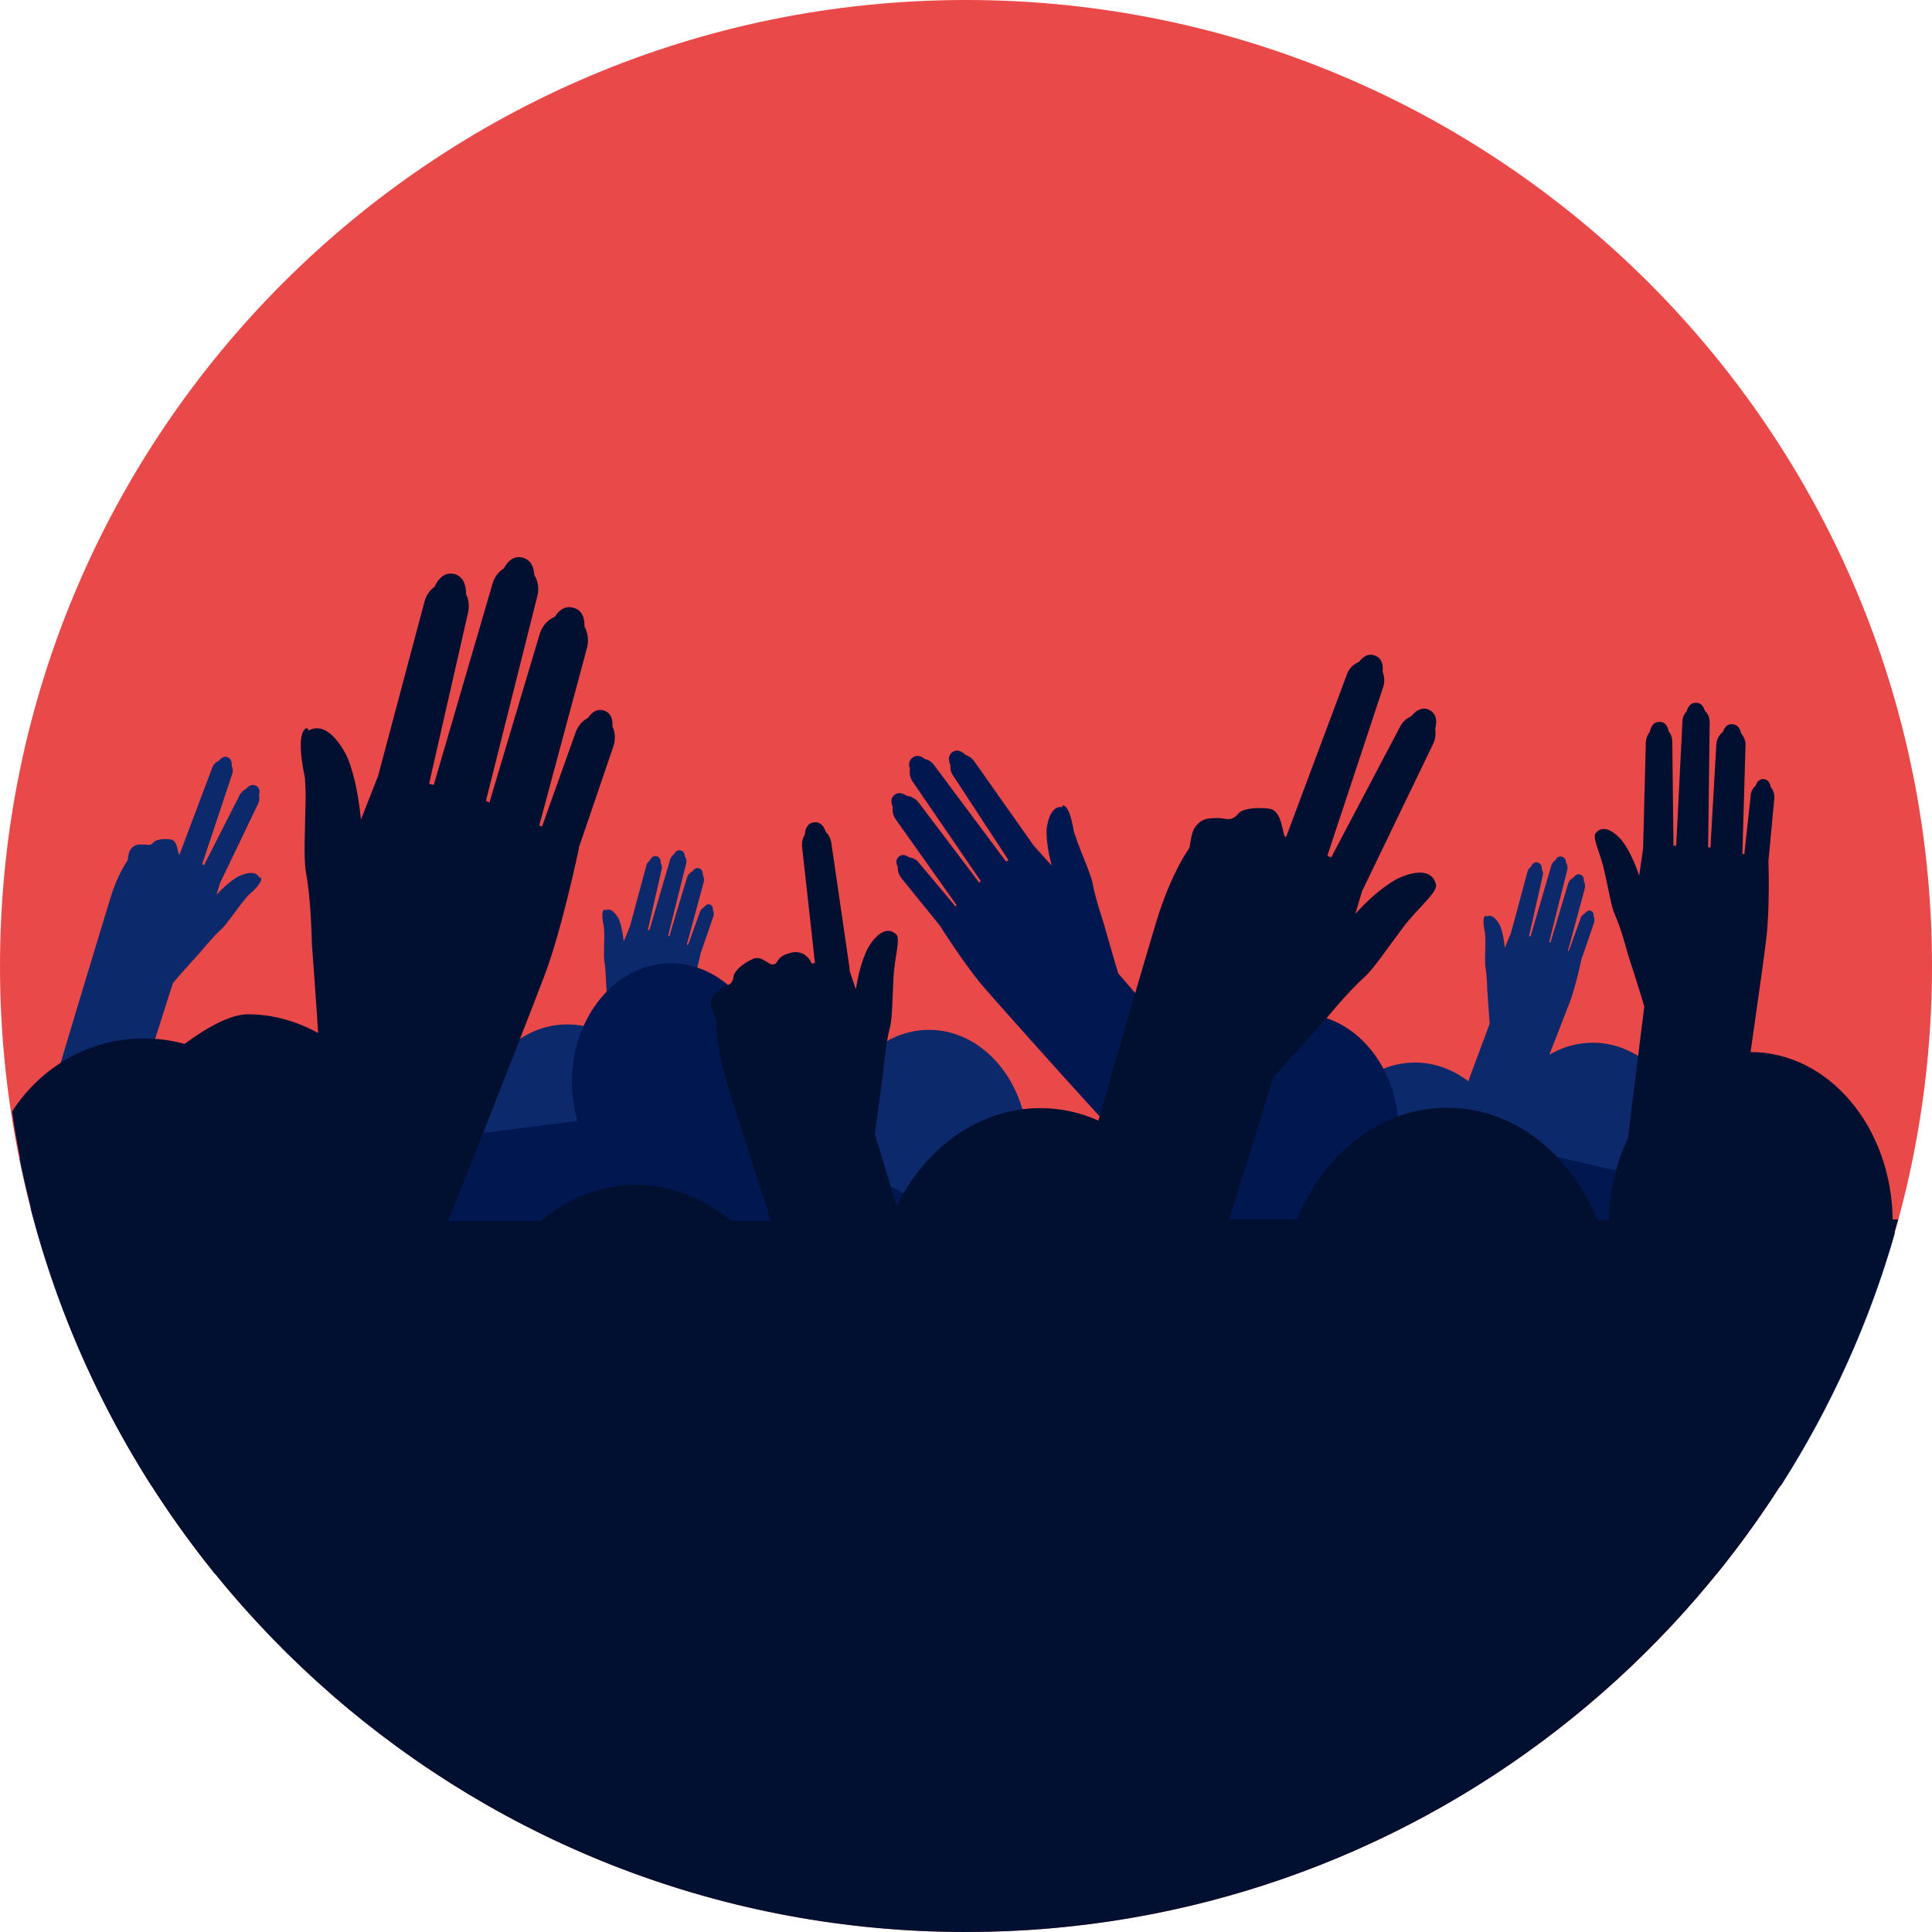
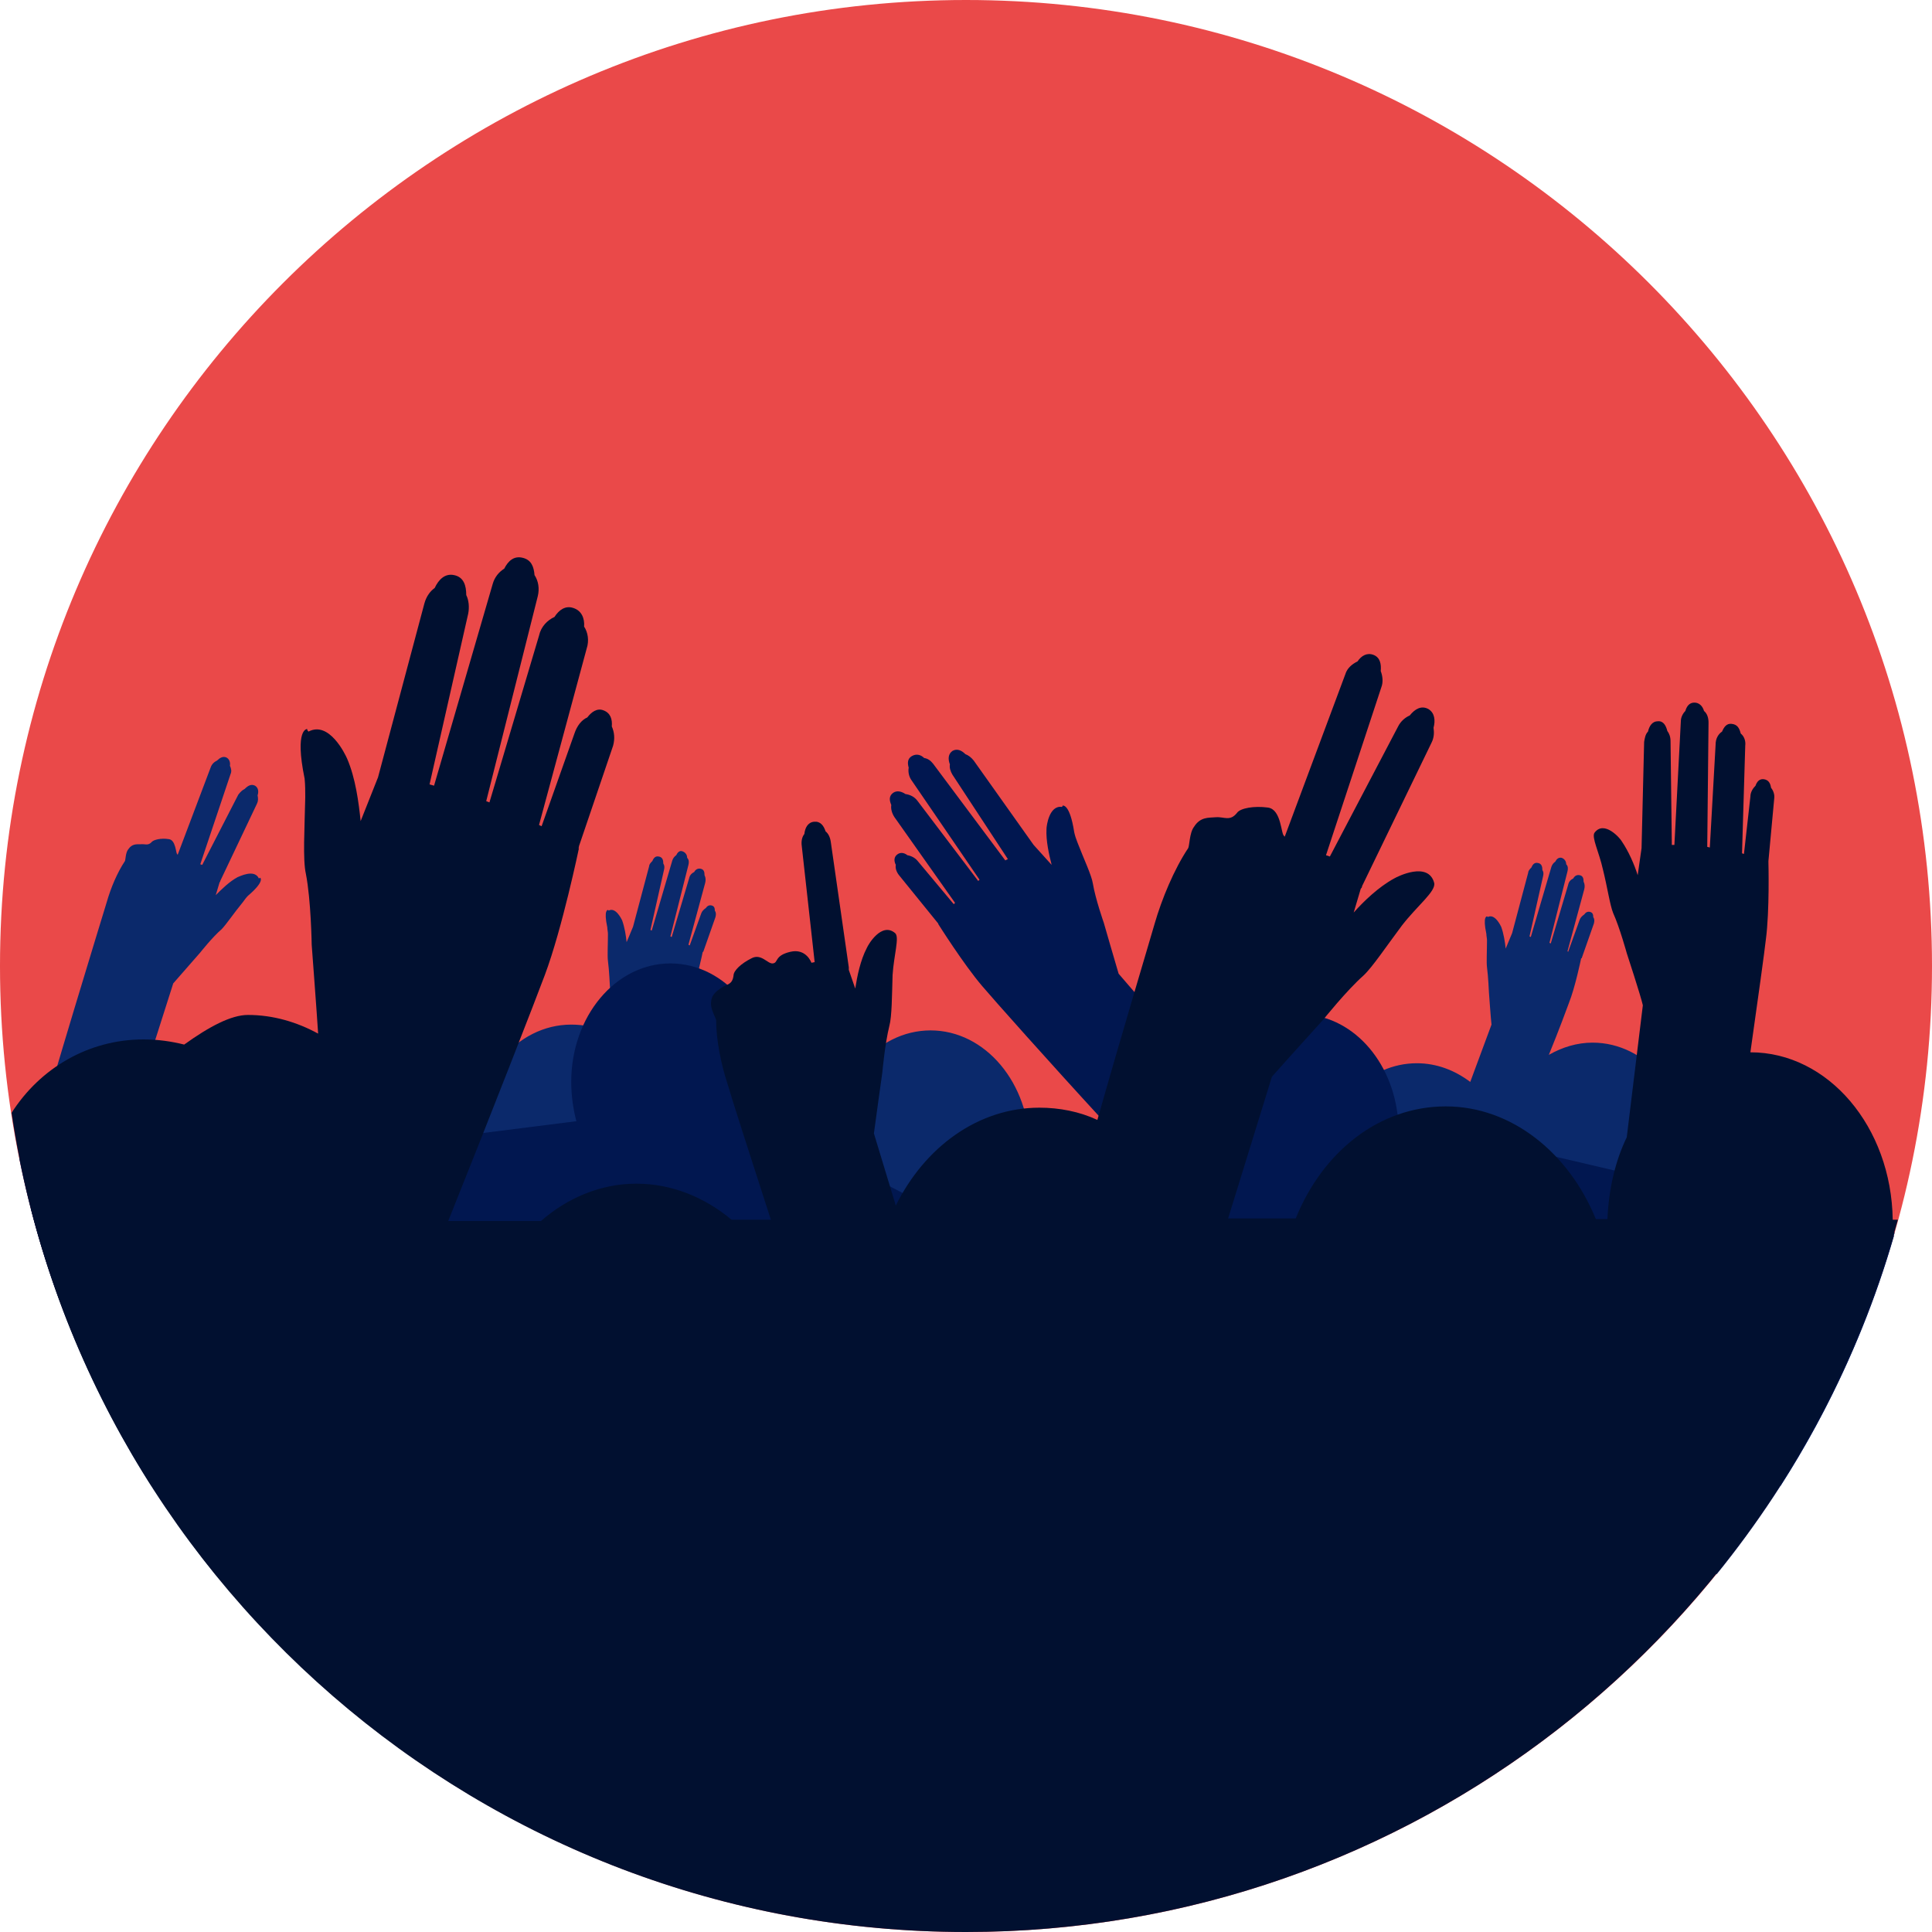
- <svg xmlns="http://www.w3.org/2000/svg" version="1.1" id="Layer_1" x="0px" y="0px" viewBox="0 0 496.2 496.2" style="enable-background:new 0 0 496.2 496.2;" xml:space="preserve">
-   <path style="fill:#EA4949;" d="M496.2,248.1C496.2,111.1,385.1,0,248.1,0C111.1,0,0,111.1,0,248.1s111.1,248.1,248.1,248.1  S496.2,385.1,496.2,248.1z" />
-   <path style="fill:#0B296B;" d="M434.4,297.3c-0.4-16.3-11.6-29.5-25.3-29.5c-4,0-7.8,1.1-11.2,3.1c2.6-6.5,4.6-11.9,5.2-13.3  c1.6-4.2,3.1-11.4,3.1-11.4l0,0c0-0.1,0-0.1,0.1-0.2l3.1-9c0.2-0.6,0.1-1.2-0.1-1.7c0-0.6-0.1-1.2-0.8-1.4c-0.6-0.2-1.1,0.2-1.5,0.7  c-0.5,0.3-1,0.8-1.1,1.4l-3,8.3l-0.2-0.1l4.3-15.9c0.2-0.7,0.1-1.4-0.2-2c0-0.8-0.2-1.5-1-1.7c-0.7-0.2-1.3,0.2-1.7,0.8  c-0.6,0.3-1.2,0.9-1.4,1.7l-4.5,15l-0.3-0.2l4.6-18.4c0.2-0.7,0.1-1.4-0.3-1.9c0-0.7-0.3-1.4-1.1-1.6c-0.8-0.2-1.3,0.3-1.7,1  c-0.5,0.3-0.8,0.8-1,1.4l-5.3,18.1l-0.4-0.1l3.5-15.4c0.2-0.6,0.1-1.2-0.2-1.7c0-0.8-0.2-1.6-1.1-1.8c-0.8-0.2-1.4,0.4-1.7,1.1  c-0.4,0.3-0.8,0.8-0.9,1.3l-4.2,15.6l-1.6,3.9c-0.2-1.7-0.5-3.8-1.2-5.6c-0.2-0.4-1.7-3.4-3.5-2.4c0-0.1-0.1-0.1-0.2-0.2  c0,0-1.2-0.1-0.2,4.4l0,0c0,0.5,0.1,1.1,0.1,1.7c0,2.8-0.2,5.6,0,6.9c0.4,2.4,0.5,6.4,0.5,6.4s0.5,6.9,0.6,8.3l-5.5,14.8  c-3.9-3-8.6-4.8-13.7-4.8c-12.2,0-22.5,10.4-24.8,24.2h-74.7c0-0.7,0.1-1.5,0.1-2.2c0-16.8-11.4-30.4-25.4-30.4  s-25.4,13.6-25.4,30.4c0,0.7,0,1.5,0.1,2.2h-42.2c0.1-1.2,0.2-2.4,0.2-3.6c0-5.4-1.2-10.5-3.3-14.9c4-10.1,8.1-20.5,8.9-22.6  c1.6-4.2,3.1-11.4,3.1-11.4l0,0c0-0.1,0-0.1,0.1-0.2l3.1-9c0.2-0.6,0.1-1.2-0.1-1.7c0-0.6-0.1-1.2-0.8-1.4c-0.6-0.2-1.1,0.2-1.5,0.7  c-0.5,0.3-1,0.8-1.1,1.4l-3,8.3l-0.3-0.1l4.3-15.9c0.2-0.7,0.1-1.4-0.2-2c0-0.8-0.2-1.5-1-1.7c-0.7-0.2-1.3,0.2-1.7,0.8  c-0.6,0.3-1.2,0.9-1.4,1.7l-4.5,15l-0.3-0.2l4.6-18.4c0.2-0.7,0.1-1.4-0.3-1.9c0-0.7-0.3-1.4-1.1-1.6c-0.8-0.2-1.3,0.3-1.7,1  c-0.5,0.3-0.8,0.8-1,1.4l-5.3,18.1l-0.4-0.1l3.5-15.4c0.2-0.6,0.1-1.2-0.2-1.7c0-0.8-0.2-1.6-1.1-1.8c-0.8-0.2-1.4,0.4-1.7,1.1  c-0.4,0.3-0.8,0.8-0.9,1.3l-4.2,15.6l-1.6,3.9c-0.2-1.7-0.5-3.8-1.2-5.6c-0.2-0.4-1.7-3.4-3.5-2.4c0-0.1-0.1-0.1-0.2-0.2  c0,0-1.2-0.1-0.2,4.5l0,0c0,0.5,0.1,1.1,0.1,1.7c0,2.8-0.2,5.6,0,6.9c0.4,2.4,0.5,6.4,0.5,6.4s0.5,6.9,0.6,8.3l-1.4,3.7  c-2.8-1.3-5.9-2-9.2-2c-14,0-25.4,13.6-25.4,30.4c0,1.2,0.1,2.4,0.2,3.6H30.2l14.2-44.6c1.1-1.4,7-7.9,7-7.9s3.2-3.9,5.5-6  c1.2-1.1,3.2-4.1,5.4-6.9c0.5-0.6,0.9-1.1,1.4-1.7l0,0c4.5-3.8,3.2-4.7,3.2-4.7c-0.1,0-0.2,0.1-0.3,0.1c-1.1-2.4-4.9-0.5-5.4-0.3  c-2.1,1.2-4.1,3.1-5.6,4.7l1-3.3c0.1-0.1,0.1-0.2,0.2-0.3l9.5-19.8c0.3-0.7,0.4-1.4,0.2-2.1c0.3-1,0.2-2-0.7-2.5  c-1-0.5-1.9,0-2.6,0.8c-0.6,0.3-1.2,0.8-1.6,1.5l-9.2,18.1l-0.5-0.2l7.7-23.1c0.3-0.7,0.2-1.5-0.1-2.2c0.1-0.9-0.1-1.8-1-2.2  s-1.7,0.1-2.3,0.9c-0.7,0.3-1.4,0.9-1.7,1.8l-8.4,22.3c0,0-0.1,0-0.1-0.1c-0.4-0.2-0.3-3.6-2.2-3.8c-2-0.3-3.8,0.1-4.3,0.7  c-1,1.2-1.8,0.5-2.9,0.6c-1,0-2.1-0.1-3.1,1.3c-0.6,0.8-0.6,2.7-0.8,2.9c-2,2.9-3.6,6.9-4.6,10.4c-1.3,4.3-14.4,47-19.6,66H5  c6.1,30.4,17.8,58.8,33.9,84.1h418.5c12.7-19.9,22.7-41.8,29.3-65L434.4,297.3z" />
-   <path style="fill:#011750;" d="M359.1,287.6c-1.3-15.3-12.1-27.2-25.2-27.2c-10.1,0-18.8,7-22.9,17.2L287.2,250  c-0.7-2.2-3.8-13.1-3.8-13.1s-2.1-6.2-2.8-10.1c-0.4-2.1-2.3-6.3-3.9-10.6c-0.3-0.9-0.6-1.8-0.9-2.6l0,0c-1.2-7.5-2.9-6.7-2.9-6.7  c0,0.1-0.1,0.3-0.1,0.4c-3.3-0.5-3.9,5-4,5.7c-0.1,3.1,0.6,6.6,1.3,9.3l-4.6-5.1l-15.3-21.7c-0.6-0.8-1.3-1.3-2.2-1.6  c-1-1-2.2-1.5-3.3-0.8c-1.2,0.8-1.2,2.1-0.6,3.4c-0.1,0.9,0.1,1.9,0.7,2.7l14.2,21.7l-0.6,0.4l-18.5-24.8c-0.6-0.8-1.4-1.4-2.3-1.5  c-0.9-0.8-2-1.2-3.1-0.5s-1.2,1.9-0.8,3c-0.2,1,0,2.1,0.6,3.1l17.6,25.7l-0.4,0.4L236,206.2c-0.8-1.1-2-1.7-3.1-1.8  c-1-0.7-2.1-1-3.1-0.3c-1.1,0.8-1,2-0.5,3.2c-0.2,1,0.1,2.2,0.8,3.2l15.6,22l-0.3,0.3l-9.3-11.1c-0.7-0.9-1.6-1.4-2.6-1.5  c-0.8-0.6-1.8-0.9-2.6-0.2c-0.9,0.7-0.8,1.7-0.3,2.7c-0.1,0.9,0.2,1.9,0.8,2.7l9.9,12.2c0.1,0.1,0.1,0.2,0.2,0.3l0,0  c0,0,6.5,10.3,11.3,15.8c2.7,3.1,17.4,19.7,30.7,34.2l-48.6,20l-38.6-20c0.9-3.2,1.4-6.6,1.4-10.1c0-16.8-11.4-30.4-25.4-30.4  s-25.4,13.6-25.4,30.4c0,3.5,0.5,6.9,1.4,10.1L7.9,305.7v4.8c9,34.8,25.4,66.6,47.3,93.7h385.7c20.5-25.3,36.2-54.8,45.5-86.9  L359.1,287.6z" />
-   <path style="fill:#011030;" d="M248.1,496.2c114.5,0,210.8-77.5,239.4-183h-1.4c-0.3-23.8-16.5-43-36.5-43l0,0c2-13.9,3.7-26,4-28.9  c1-7.5,0.6-19.9,0.6-19.9l0,0c0-0.1,0-0.2,0-0.3l1.5-16.1c0.1-1.1-0.3-2.1-0.9-2.8c-0.2-1.1-0.7-2-1.8-2.1c-1.1-0.1-1.8,0.7-2.1,1.7  c-0.7,0.6-1.3,1.6-1.3,2.8l-1.6,14.8l-0.5-0.1l0.8-27.7c0.1-1.3-0.4-2.4-1.1-3.2c-0.3-1.3-0.9-2.3-2.3-2.4c-1.3-0.1-2,0.8-2.4,2  c-1,0.7-1.6,1.9-1.7,3.3l-1.5,26.4l-0.6-0.1l0.4-32c0-1.2-0.4-2.3-1.2-3c-0.4-1.2-1.1-2.2-2.4-2.1c-1.3,0-2,1-2.3,2.2  c-0.7,0.7-1.1,1.6-1.1,2.7l-1.6,31.8h-0.7l-0.3-26.6c0-1.1-0.3-2-0.9-2.7c-0.3-1.4-1-2.6-2.5-2.5c-1.4,0-2.1,1.2-2.4,2.6  c-0.6,0.7-0.9,1.6-1,2.6l-0.7,27.3l-1,7c-0.9-2.7-2.3-6.1-4.2-8.7c-0.4-0.6-4.4-5.4-7-2.2c-0.9,1.2,1.2,5,2.2,9.5  c1.1,4.7,1.8,9.3,2.7,11.3c1.7,3.7,3.4,10.3,3.4,10.3s3.6,11.1,4.2,13.4l-4.2,33.9c-3,6.2-4.7,13.4-4.9,21h-2.9  c-6.9-17.1-21.6-28.9-38.6-28.9s-31.6,11.6-38.6,28.7h-17.4l11.3-36.4c2.1-2.5,13.2-14.7,13.2-14.7s6-7.4,10.3-11.2  c2.3-2.1,6-7.6,10-12.9c3.9-5.1,8.8-8.8,8.3-10.9c-1.5-5.6-9.4-1.7-10.3-1.2c-3.9,2.2-7.7,5.8-10.4,8.8l1.8-6.1  c0.1-0.2,0.3-0.4,0.4-0.7l17.8-36.9c0.6-1.3,0.7-2.6,0.5-3.8c0.5-1.9,0.4-3.8-1.4-4.8s-3.5,0-4.8,1.6c-1.2,0.5-2.3,1.5-2.9,2.8  l-17.6,33.4l-1-0.4l14.3-43.2c0.5-1.4,0.4-2.8-0.1-4.1c0.2-1.8-0.2-3.4-1.9-4.1c-1.7-0.7-3.1,0.2-4.2,1.6c-1.4,0.6-2.6,1.7-3.1,3.3  L330.3,215c-0.1,0-0.1-0.1-0.2-0.1c-0.8-0.3-0.6-6.7-4.1-7.2c-3.7-0.5-7.1,0.1-8,1.3c-1.9,2.3-3.3,1-5.4,1.1  c-1.9,0.1-3.9-0.2-5.7,2.4c-1.1,1.5-1.2,5-1.5,5.4c-3.7,5.4-6.7,13-8.6,19.4c-1.4,4.7-8.1,27.2-14.7,50.5c-4.7-2.1-9.7-3.2-14.9-3.2  c-15.7,0-29.5,10.1-36.9,25.2l-5.6-18.5c0.3-2.6,2.1-15.6,2.1-15.6s0.6-7.5,1.8-12c0.6-2.4,0.6-7.7,0.9-13c0.3-5.1,1.9-9.8,0.6-10.8  c-3.4-3-6.9,3-7.3,3.8c-1.6,3.2-2.5,7.3-3,10.4l-1.6-4.8c0-0.2,0-0.4,0-0.6l-4.7-32.3c-0.2-1.1-0.7-2.1-1.4-2.7  c-0.5-1.5-1.4-2.7-3-2.5c-1.7,0.2-2.3,1.6-2.4,3.2c-0.6,0.9-0.8,2-0.7,3.1l3.3,29.8l0,0l-0.8,0.2c0,0-1.4-3.8-5.4-2.8s-3,2.8-4.5,3  c-1.4,0.2-3-2.6-5.5-1.3c-2.7,1.3-4.6,3.2-4.7,4.4c-0.3,2.4-1.8,2.1-3.1,3.1c-1.2,0.9-2.7,1.6-2.7,4.1c0,1.5,1.4,3.8,1.4,4.2  c0,5.2,1.4,11.5,2.9,16.6c1,3.4,5.8,18.4,11.1,34.8h-10.1c-7-5.8-15.4-9.3-24.5-9.3s-17.6,3.4-24.5,9.3h-23.8  c11.4-28.5,22.6-57.4,24.8-63.2c4.5-11.9,8.8-32.6,8.8-32.6h-0.1c0.1-0.2,0.1-0.4,0.2-0.5l8.8-25.8c0.5-1.8,0.4-3.5-0.3-4.9  c0.1-1.8-0.3-3.5-2.2-4.1c-1.7-0.6-3.2,0.5-4.1,1.9c-1.5,0.7-2.7,2.2-3.3,4.1l-8.5,23.8l-0.7-0.3l12.2-45.4c0.6-2,0.3-4.1-0.6-5.7  c0.1-2.2-0.6-4.2-2.8-4.8c-2-0.6-3.7,0.5-4.8,2.3c-1.9,0.8-3.4,2.5-4,4.8l-12.8,42.9l-0.9-0.4l13.2-52.6c0.5-2,0.2-3.9-0.8-5.5  c-0.1-2.1-0.9-3.9-3.1-4.4c-2.2-0.5-3.7,0.9-4.7,2.8c-1.4,0.8-2.4,2.2-2.9,3.9l-15.1,51.7l-1.2-0.3l10-43.9c0.4-1.7,0.2-3.4-0.5-4.8  c0-2.4-0.7-4.6-3.1-5.2c-2.3-0.5-4,1.1-5,3.3c-1.2,0.9-2.2,2.2-2.6,3.9l-11.9,44.7l-4.4,11.2c-0.5-4.8-1.4-11-3.5-16  c-0.5-1.1-4.7-9.7-9.9-6.9c-0.1-0.2-0.3-0.4-0.4-0.6c0,0-3.3-0.2-0.6,12.7l0,0c0.1,1.6,0.2,3.2,0.2,4.8c-0.1,8.1-0.6,16,0.1,19.7  c1.3,6.8,1.5,18.2,1.5,18.2s1.3,17.5,1.6,22.9c-5.5-3-11.6-4.8-18-4.8c-4.3,0-10,3-16.3,7.6c-3.3-0.9-6.8-1.4-10.4-1.4  c-14.2,0-26.7,7.5-33.9,18.8C20.5,404.5,123.6,496.2,248.1,496.2z" />
-   <g>
- </g>
-   <g>
- </g>
-   <g>
- </g>
-   <g>
- </g>
-   <g>
- </g>
-   <g>
- </g>
-   <g>
- </g>
-   <g>
- </g>
-   <g>
- </g>
-   <g>
- </g>
-   <g>
- </g>
-   <g>
- </g>
-   <g>
- </g>
-   <g>
- </g>
-   <g>
- </g>
+ <svg xmlns="http://www.w3.org/2000/svg" version="1.1" id="Layer_1" x="0px" y="0px" viewBox="0 0 300 300" style="enable-background:new 0 0 300 300;" xml:space="preserve">
+   <style type="text/css">
+ 	.st0{fill:#EA4949;}
+ 	.st1{fill:#0B296B;}
+ 	.st2{fill:#011750;}
+ 	.st3{fill:#011030;}
+ </style>
+   <path class="st0" d="M300,150C300,67.2,232.8,0,150,0S0,67.2,0,150s67.2,150,150,150S300,232.8,300,150z" />
+   <path class="st1" d="M262.6,179.7c-0.2-9.9-7-17.8-15.3-17.8c-2.4,0-4.7,0.7-6.8,1.9c1.6-3.9,2.8-7.2,3.1-8c1-2.5,1.9-6.9,1.9-6.9  l0,0c0-0.1,0-0.1,0.1-0.1l1.9-5.4c0.1-0.4,0.1-0.7-0.1-1c0-0.4-0.1-0.7-0.5-0.8c-0.4-0.1-0.7,0.1-0.9,0.4c-0.3,0.2-0.6,0.5-0.7,0.8  l-1.8,5l-0.1-0.1l2.6-9.6c0.1-0.4,0.1-0.8-0.1-1.2c0-0.5-0.1-0.9-0.6-1c-0.4-0.1-0.8,0.1-1,0.5c-0.4,0.2-0.7,0.5-0.8,1l-2.7,9.1  l-0.2-0.1l2.8-11.1c0.1-0.4,0.1-0.8-0.2-1.1c0-0.4-0.2-0.8-0.7-1c-0.5-0.1-0.8,0.2-1,0.6c-0.3,0.2-0.5,0.5-0.6,0.8l-3.2,10.9  l-0.2-0.1l2.1-9.3c0.1-0.4,0.1-0.7-0.1-1c0-0.5-0.1-1-0.7-1.1c-0.5-0.1-0.8,0.2-1,0.7c-0.2,0.2-0.5,0.5-0.5,0.8l-2.5,9.4l-1,2.4  c-0.1-1-0.3-2.3-0.7-3.4c-0.1-0.2-1-2.1-2.1-1.5c0-0.1-0.1-0.1-0.1-0.1c0,0-0.7-0.1-0.1,2.7l0,0c0,0.3,0.1,0.7,0.1,1  c0,1.7-0.1,3.4,0,4.2c0.2,1.5,0.3,3.9,0.3,3.9s0.3,4.2,0.4,5l-3.3,8.9c-2.4-1.8-5.2-2.9-8.3-2.9c-7.4,0-13.6,6.3-15,14.6h-45.2  c0-0.4,0.1-0.9,0.1-1.3c0-10.2-6.9-18.4-15.4-18.4s-15.4,8.2-15.4,18.4c0,0.4,0,0.9,0.1,1.3h-25.5c0.1-0.7,0.1-1.5,0.1-2.2  c0-3.3-0.7-6.3-2-9c2.4-6.1,4.9-12.4,5.4-13.7c1-2.5,1.9-6.9,1.9-6.9l0,0c0-0.1,0-0.1,0.1-0.1l1.9-5.4c0.1-0.4,0.1-0.7-0.1-1  c0-0.4-0.1-0.7-0.5-0.8c-0.4-0.1-0.7,0.1-0.9,0.4c-0.3,0.2-0.6,0.5-0.7,0.8l-1.8,5l-0.2-0.1l2.6-9.6c0.1-0.4,0.1-0.8-0.1-1.2  c0-0.5-0.1-0.9-0.6-1c-0.4-0.1-0.8,0.1-1,0.5c-0.4,0.2-0.7,0.5-0.8,1l-2.7,9.1l-0.2-0.1l2.8-11.1c0.1-0.4,0.1-0.8-0.2-1.1  c0-0.4-0.2-0.8-0.7-1s-0.8,0.2-1,0.6c-0.3,0.2-0.5,0.5-0.6,0.8l-3.2,10.9l-0.2-0.1l2.1-9.3c0.1-0.4,0.1-0.7-0.1-1  c0-0.5-0.1-1-0.7-1.1c-0.5-0.1-0.8,0.2-1,0.7c-0.2,0.2-0.5,0.5-0.5,0.8l-2.5,9.4l-1,2.4c-0.1-1-0.3-2.3-0.7-3.4  c-0.1-0.2-1-2.1-2.1-1.5c0-0.1-0.1-0.1-0.1-0.1c0,0-0.7-0.1-0.1,2.7l0,0c0,0.3,0.1,0.7,0.1,1c0,1.7-0.1,3.4,0,4.2  c0.2,1.5,0.3,3.9,0.3,3.9s0.3,4.2,0.4,5l-0.8,2.2c-1.7-0.8-3.6-1.2-5.6-1.2c-8.5,0-15.4,8.2-15.4,18.4c0,0.7,0.1,1.5,0.1,2.2H18.3  l8.6-27c0.7-0.8,4.2-4.8,4.2-4.8s1.9-2.4,3.3-3.6c0.7-0.7,1.9-2.5,3.3-4.2c0.3-0.4,0.5-0.7,0.8-1l0,0c2.7-2.3,1.9-2.8,1.9-2.8  c-0.1,0-0.1,0.1-0.2,0.1c-0.7-1.5-3-0.3-3.3-0.2c-1.3,0.7-2.5,1.9-3.4,2.8l0.6-2c0.1-0.1,0.1-0.1,0.1-0.2l5.7-12  c0.2-0.4,0.2-0.8,0.1-1.3c0.2-0.6,0.1-1.2-0.4-1.5c-0.6-0.3-1.1,0-1.6,0.5c-0.4,0.2-0.7,0.5-1,0.9l-5.6,10.9l-0.3-0.1l4.7-14  c0.2-0.4,0.1-0.9-0.1-1.3c0.1-0.5-0.1-1.1-0.6-1.3c-0.5-0.2-1,0.1-1.4,0.5c-0.4,0.2-0.8,0.5-1,1.1l-5.1,13.5c0,0-0.1,0-0.1-0.1  c-0.2-0.1-0.2-2.2-1.3-2.3c-1.2-0.2-2.3,0.1-2.6,0.4c-0.6,0.7-1.1,0.3-1.8,0.4c-0.6,0-1.3-0.1-1.9,0.8c-0.4,0.5-0.4,1.6-0.5,1.8  c-1.2,1.8-2.2,4.2-2.8,6.3c-0.8,2.6-8.7,28.4-11.9,39.9H3c3.7,18.4,10.8,35.6,20.5,50.8h253c7.7-12,13.7-25.3,17.7-39.3L262.6,179.7  z" />
+   <path class="st2" d="M217.1,173.9c-0.8-9.3-7.3-16.4-15.2-16.4c-6.1,0-11.4,4.2-13.8,10.4l-14.4-16.7c-0.4-1.3-2.3-7.9-2.3-7.9  s-1.3-3.7-1.7-6.1c-0.2-1.3-1.4-3.8-2.4-6.4c-0.2-0.5-0.4-1.1-0.5-1.6l0,0c-0.7-4.5-1.8-4.1-1.8-4.1c0,0.1-0.1,0.2-0.1,0.2  c-2-0.3-2.4,3-2.4,3.4c-0.1,1.9,0.4,4,0.8,5.6l-2.8-3.1l-9.3-13.1c-0.4-0.5-0.8-0.8-1.3-1c-0.6-0.6-1.3-0.9-2-0.5  c-0.7,0.5-0.7,1.3-0.4,2.1c-0.1,0.5,0.1,1.1,0.4,1.6l8.6,13.1l-0.4,0.2l-11.2-15c-0.4-0.5-0.8-0.8-1.4-0.9c-0.5-0.5-1.2-0.7-1.9-0.3  c-0.7,0.4-0.7,1.1-0.5,1.8c-0.1,0.6,0,1.3,0.4,1.9l10.6,15.5l-0.2,0.2l-9.4-12.4c-0.5-0.7-1.2-1-1.9-1.1c-0.6-0.4-1.3-0.6-1.9-0.2  c-0.7,0.5-0.6,1.2-0.3,1.9c-0.1,0.6,0.1,1.3,0.5,1.9l9.4,13.3l-0.2,0.2l-5.6-6.7c-0.4-0.5-1-0.8-1.6-0.9c-0.5-0.4-1.1-0.5-1.6-0.1  c-0.5,0.4-0.5,1-0.2,1.6c-0.1,0.5,0.1,1.1,0.5,1.6l6,7.4c0.1,0.1,0.1,0.1,0.1,0.2l0,0c0,0,3.9,6.2,6.8,9.6  c1.6,1.9,10.5,11.9,18.6,20.7L142,186.2l-23.3-12.1c0.5-1.9,0.8-4,0.8-6.1c0-10.2-6.9-18.4-15.4-18.4s-15.4,8.2-15.4,18.4  c0,2.1,0.3,4.2,0.8,6.1L4.8,184.8v2.9c5.4,21,15.4,40.3,28.6,56.7h233.2c12.4-15.3,21.9-33.1,27.5-52.5L217.1,173.9z" />
+   <path class="st3" d="M150,300c69.2,0,127.4-46.9,144.7-110.6h-0.8c-0.2-14.4-10-26-22.1-26l0,0c1.2-8.4,2.2-15.7,2.4-17.5  c0.6-4.5,0.4-12,0.4-12l0,0c0-0.1,0-0.1,0-0.2l0.9-9.7c0.1-0.7-0.2-1.3-0.5-1.7c-0.1-0.7-0.4-1.2-1.1-1.3s-1.1,0.4-1.3,1  c-0.4,0.4-0.8,1-0.8,1.7l-1,8.9l-0.3-0.1l0.5-16.7c0.1-0.8-0.2-1.5-0.7-1.9c-0.2-0.8-0.5-1.4-1.4-1.5c-0.8-0.1-1.2,0.5-1.5,1.2  c-0.6,0.4-1,1.1-1,2l-0.9,16l-0.4-0.1l0.2-19.3c0-0.7-0.2-1.4-0.7-1.8c-0.2-0.7-0.7-1.3-1.5-1.3c-0.8,0-1.2,0.6-1.4,1.3  c-0.4,0.4-0.7,1-0.7,1.6l-1,19.2h-0.4l-0.2-16.1c0-0.7-0.2-1.2-0.5-1.6c-0.2-0.8-0.6-1.6-1.5-1.5c-0.8,0-1.3,0.7-1.5,1.6  c-0.4,0.4-0.5,1-0.6,1.6l-0.4,16.5l-0.6,4.2c-0.5-1.6-1.4-3.7-2.5-5.3c-0.2-0.4-2.7-3.3-4.2-1.3c-0.5,0.7,0.7,3,1.3,5.7  c0.7,2.8,1.1,5.6,1.6,6.8c1,2.2,2.1,6.2,2.1,6.2s2.2,6.7,2.5,8.1l-2.5,20.5c-1.8,3.7-2.8,8.1-3,12.7h-1.8  c-4.2-10.3-13.1-17.5-23.3-17.5c-10.3,0-19.1,7-23.3,17.4h-10.5l6.8-22c1.3-1.5,8-8.9,8-8.9s3.6-4.5,6.2-6.8c1.4-1.3,3.6-4.6,6-7.8  c2.4-3.1,5.3-5.3,5-6.6c-0.9-3.4-5.7-1-6.2-0.7c-2.4,1.3-4.7,3.5-6.3,5.3l1.1-3.7c0.1-0.1,0.2-0.2,0.2-0.4l10.8-22.3  c0.4-0.8,0.4-1.6,0.3-2.3c0.3-1.1,0.2-2.3-0.8-2.9c-1.1-0.6-2.1,0-2.9,1c-0.7,0.3-1.4,0.9-1.8,1.7l-10.6,20.2l-0.6-0.2l8.6-26.1  c0.3-0.8,0.2-1.7-0.1-2.5c0.1-1.1-0.1-2.1-1.1-2.5c-1-0.4-1.9,0.1-2.5,1c-0.8,0.4-1.6,1-1.9,2l-9.4,25.2c-0.1,0-0.1-0.1-0.1-0.1  c-0.5-0.2-0.4-4.1-2.5-4.4c-2.2-0.3-4.3,0.1-4.8,0.8c-1.1,1.4-2,0.6-3.3,0.7c-1.1,0.1-2.4-0.1-3.4,1.5c-0.7,0.9-0.7,3-0.9,3.3  c-2.2,3.3-4.1,7.9-5.2,11.7c-0.8,2.8-4.9,16.4-8.9,30.5c-2.8-1.3-5.9-1.9-9-1.9c-9.5,0-17.8,6.1-22.3,15.2l-3.4-11.2  c0.2-1.6,1.3-9.4,1.3-9.4s0.4-4.5,1.1-7.3c0.4-1.5,0.4-4.7,0.5-7.9c0.2-3.1,1.1-5.9,0.4-6.5c-2.1-1.8-4.2,1.8-4.4,2.3  c-1,1.9-1.5,4.4-1.8,6.3l-1-2.9c0-0.1,0-0.2,0-0.4l-2.8-19.5c-0.1-0.7-0.4-1.3-0.8-1.6c-0.3-0.9-0.8-1.6-1.8-1.5  c-1,0.1-1.4,1-1.5,1.9c-0.4,0.5-0.5,1.2-0.4,1.9l2,18l0,0l-0.5,0.1c0,0-0.8-2.3-3.3-1.7s-1.8,1.7-2.7,1.8c-0.8,0.1-1.8-1.6-3.3-0.8  c-1.6,0.8-2.8,1.9-2.8,2.7c-0.2,1.5-1.1,1.3-1.9,1.9c-0.7,0.5-1.6,1-1.6,2.5c0,0.9,0.8,2.3,0.8,2.5c0,3.1,0.8,7,1.8,10  c0.6,2.1,3.5,11.1,6.7,21h-6.1c-4.2-3.5-9.3-5.6-14.8-5.6S88.1,186,84,189.6H69.6c6.9-17.2,13.7-34.7,15-38.2  c2.7-7.2,5.3-19.7,5.3-19.7h-0.1c0.1-0.1,0.1-0.2,0.1-0.3l5.3-15.6c0.3-1.1,0.2-2.1-0.2-3c0.1-1.1-0.2-2.1-1.3-2.5  c-1-0.4-1.9,0.3-2.5,1.1c-0.9,0.4-1.6,1.3-2,2.5l-5.1,14.4l-0.4-0.2l7.4-27.4c0.4-1.2,0.2-2.5-0.4-3.4c0.1-1.3-0.4-2.5-1.7-2.9  c-1.2-0.4-2.2,0.3-2.9,1.4c-1.1,0.5-2.1,1.5-2.4,2.9L76,124.6l-0.5-0.2l8-31.8c0.3-1.2,0.1-2.4-0.5-3.3c-0.1-1.3-0.5-2.4-1.9-2.7  c-1.3-0.3-2.2,0.5-2.8,1.7c-0.8,0.5-1.5,1.3-1.8,2.4l-9.1,31.3l-0.7-0.2l6-26.5c0.2-1,0.1-2.1-0.3-2.9c0-1.5-0.4-2.8-1.9-3.1  c-1.4-0.3-2.4,0.7-3,2c-0.7,0.5-1.3,1.3-1.6,2.4l-7.2,27l-2.7,6.8c-0.3-2.9-0.8-6.7-2.1-9.7c-0.3-0.7-2.8-5.9-6-4.2  c-0.1-0.1-0.2-0.2-0.2-0.4c0,0-2-0.1-0.4,7.7l0,0c0.1,1,0.1,1.9,0.1,2.9c-0.1,4.9-0.4,9.7,0.1,11.9c0.8,4.1,0.9,11,0.9,11  s0.8,10.6,1,13.8c-3.3-1.8-7-2.9-10.9-2.9c-2.6,0-6,1.8-9.9,4.6c-2-0.5-4.1-0.8-6.3-0.8c-8.6,0-16.1,4.5-20.5,11.4  C12.4,244.6,74.7,300,150,300z" />
</svg>
